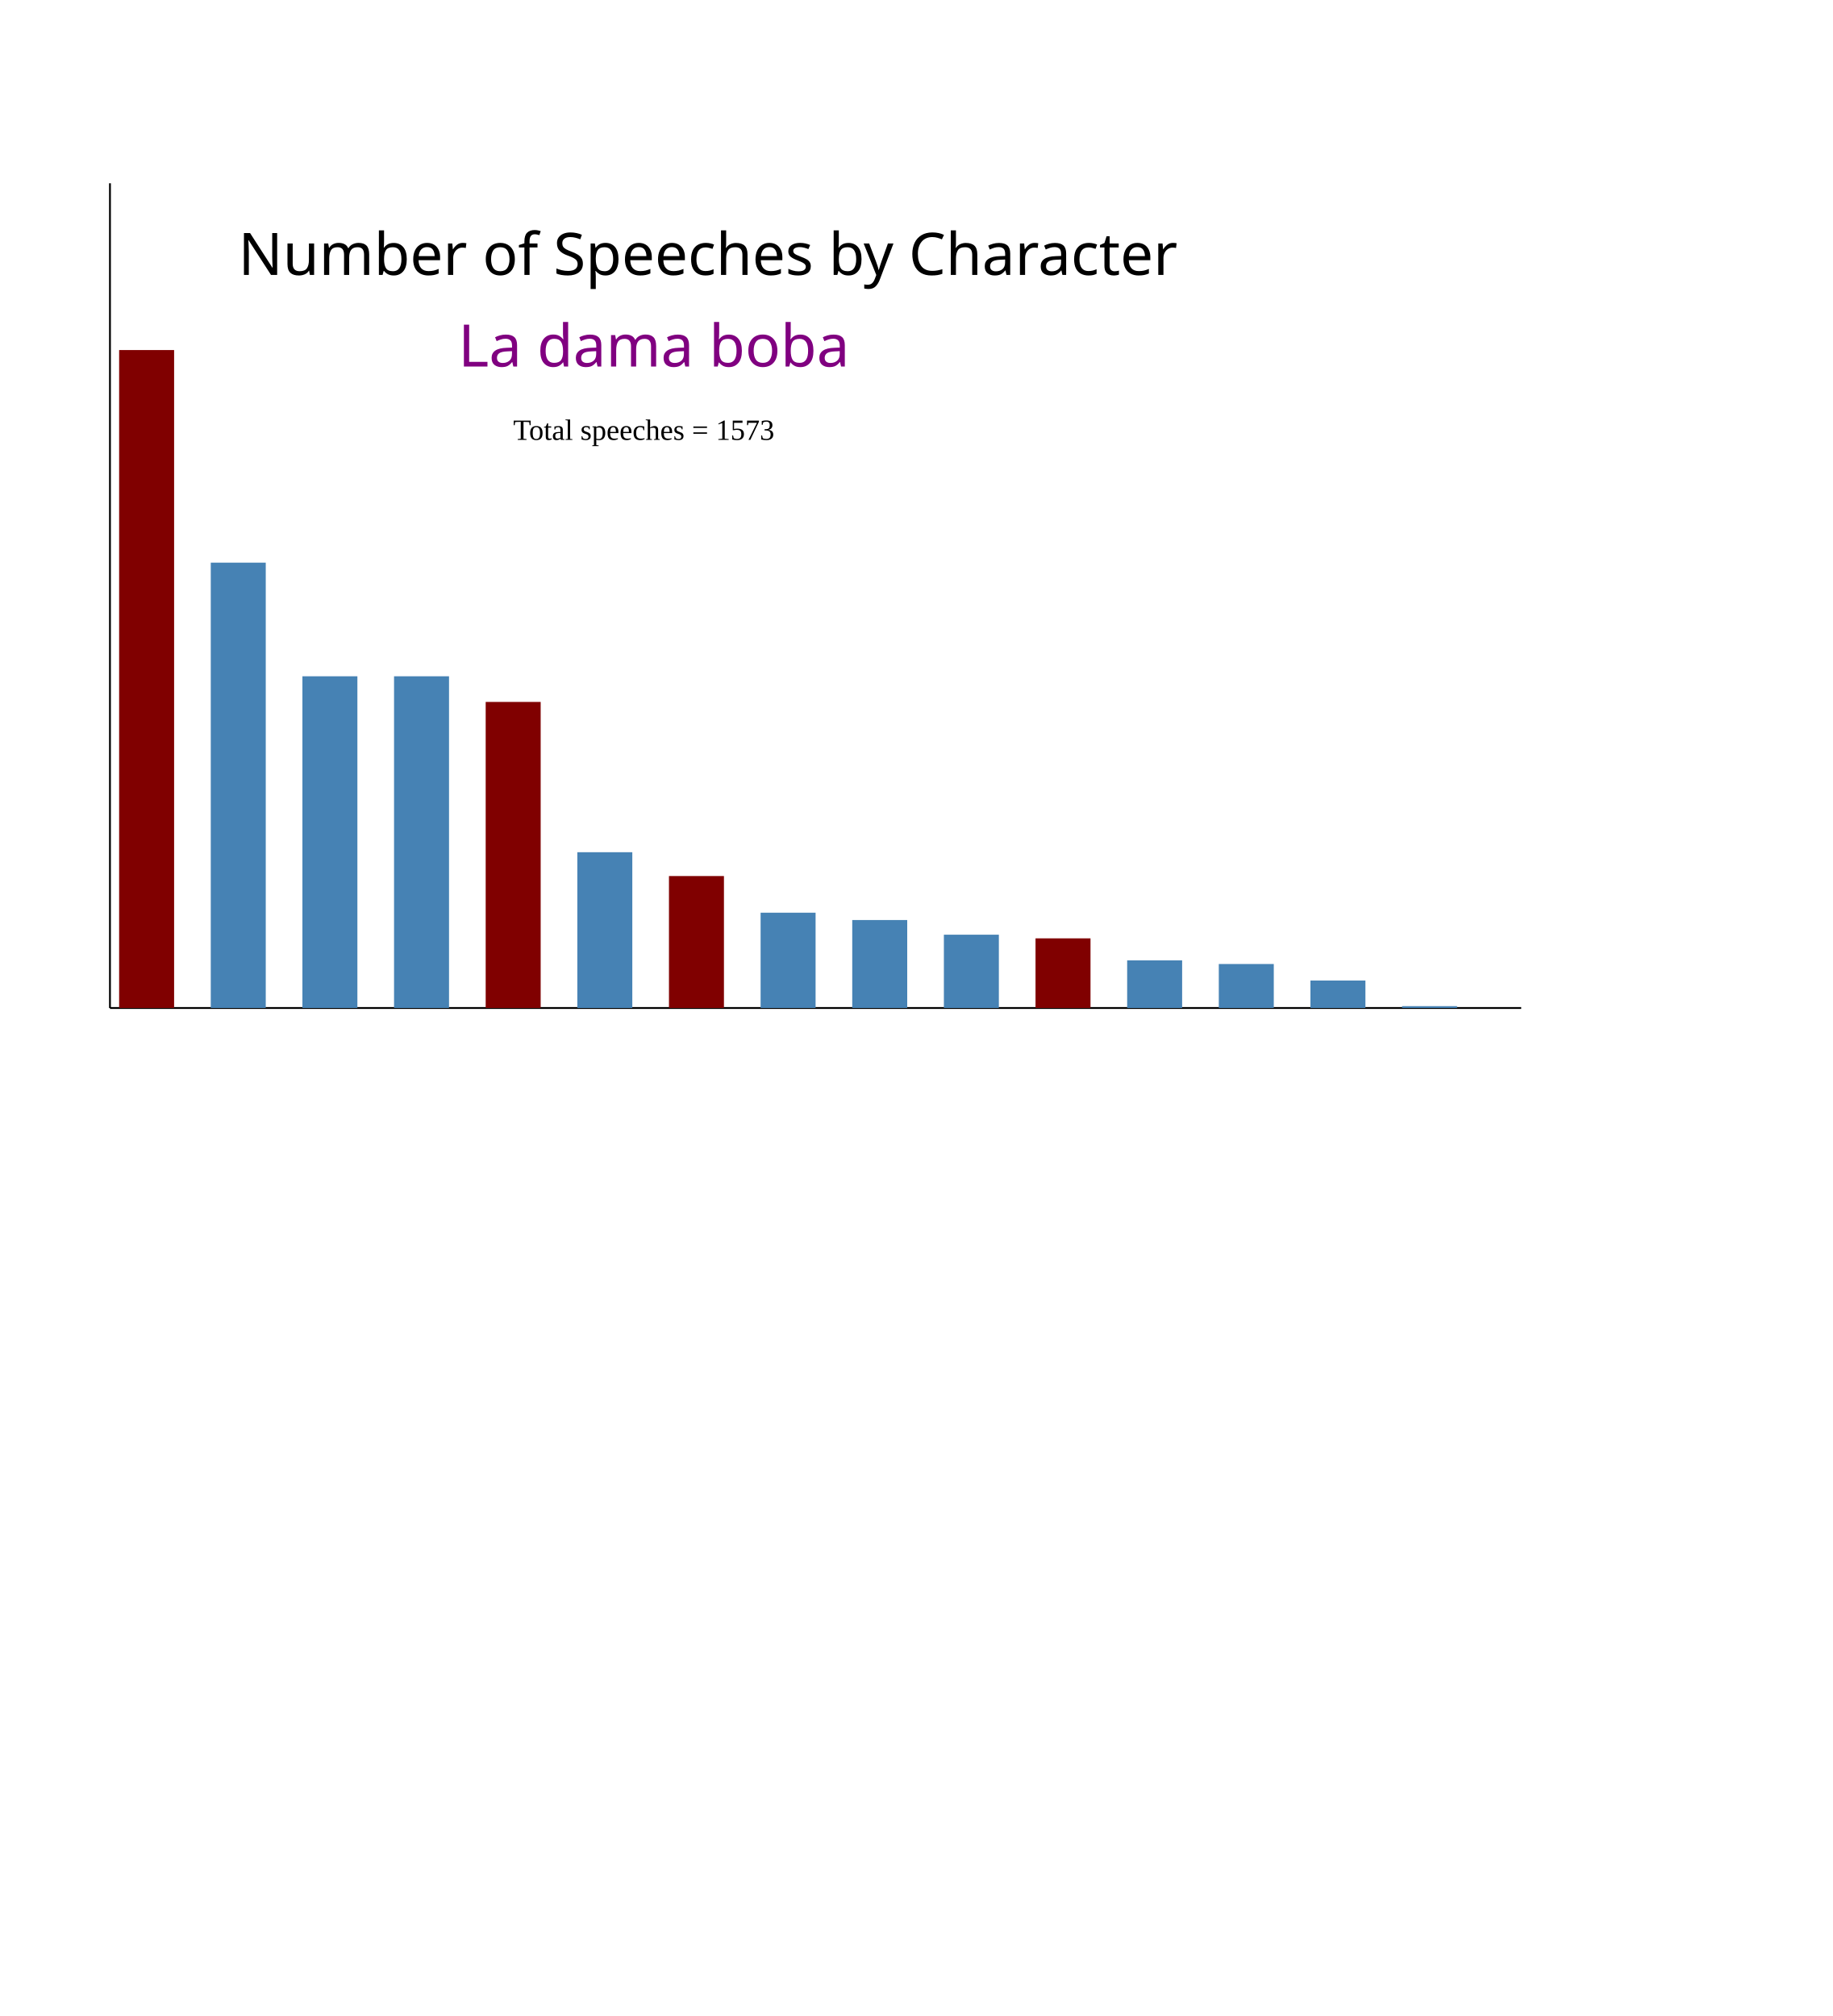
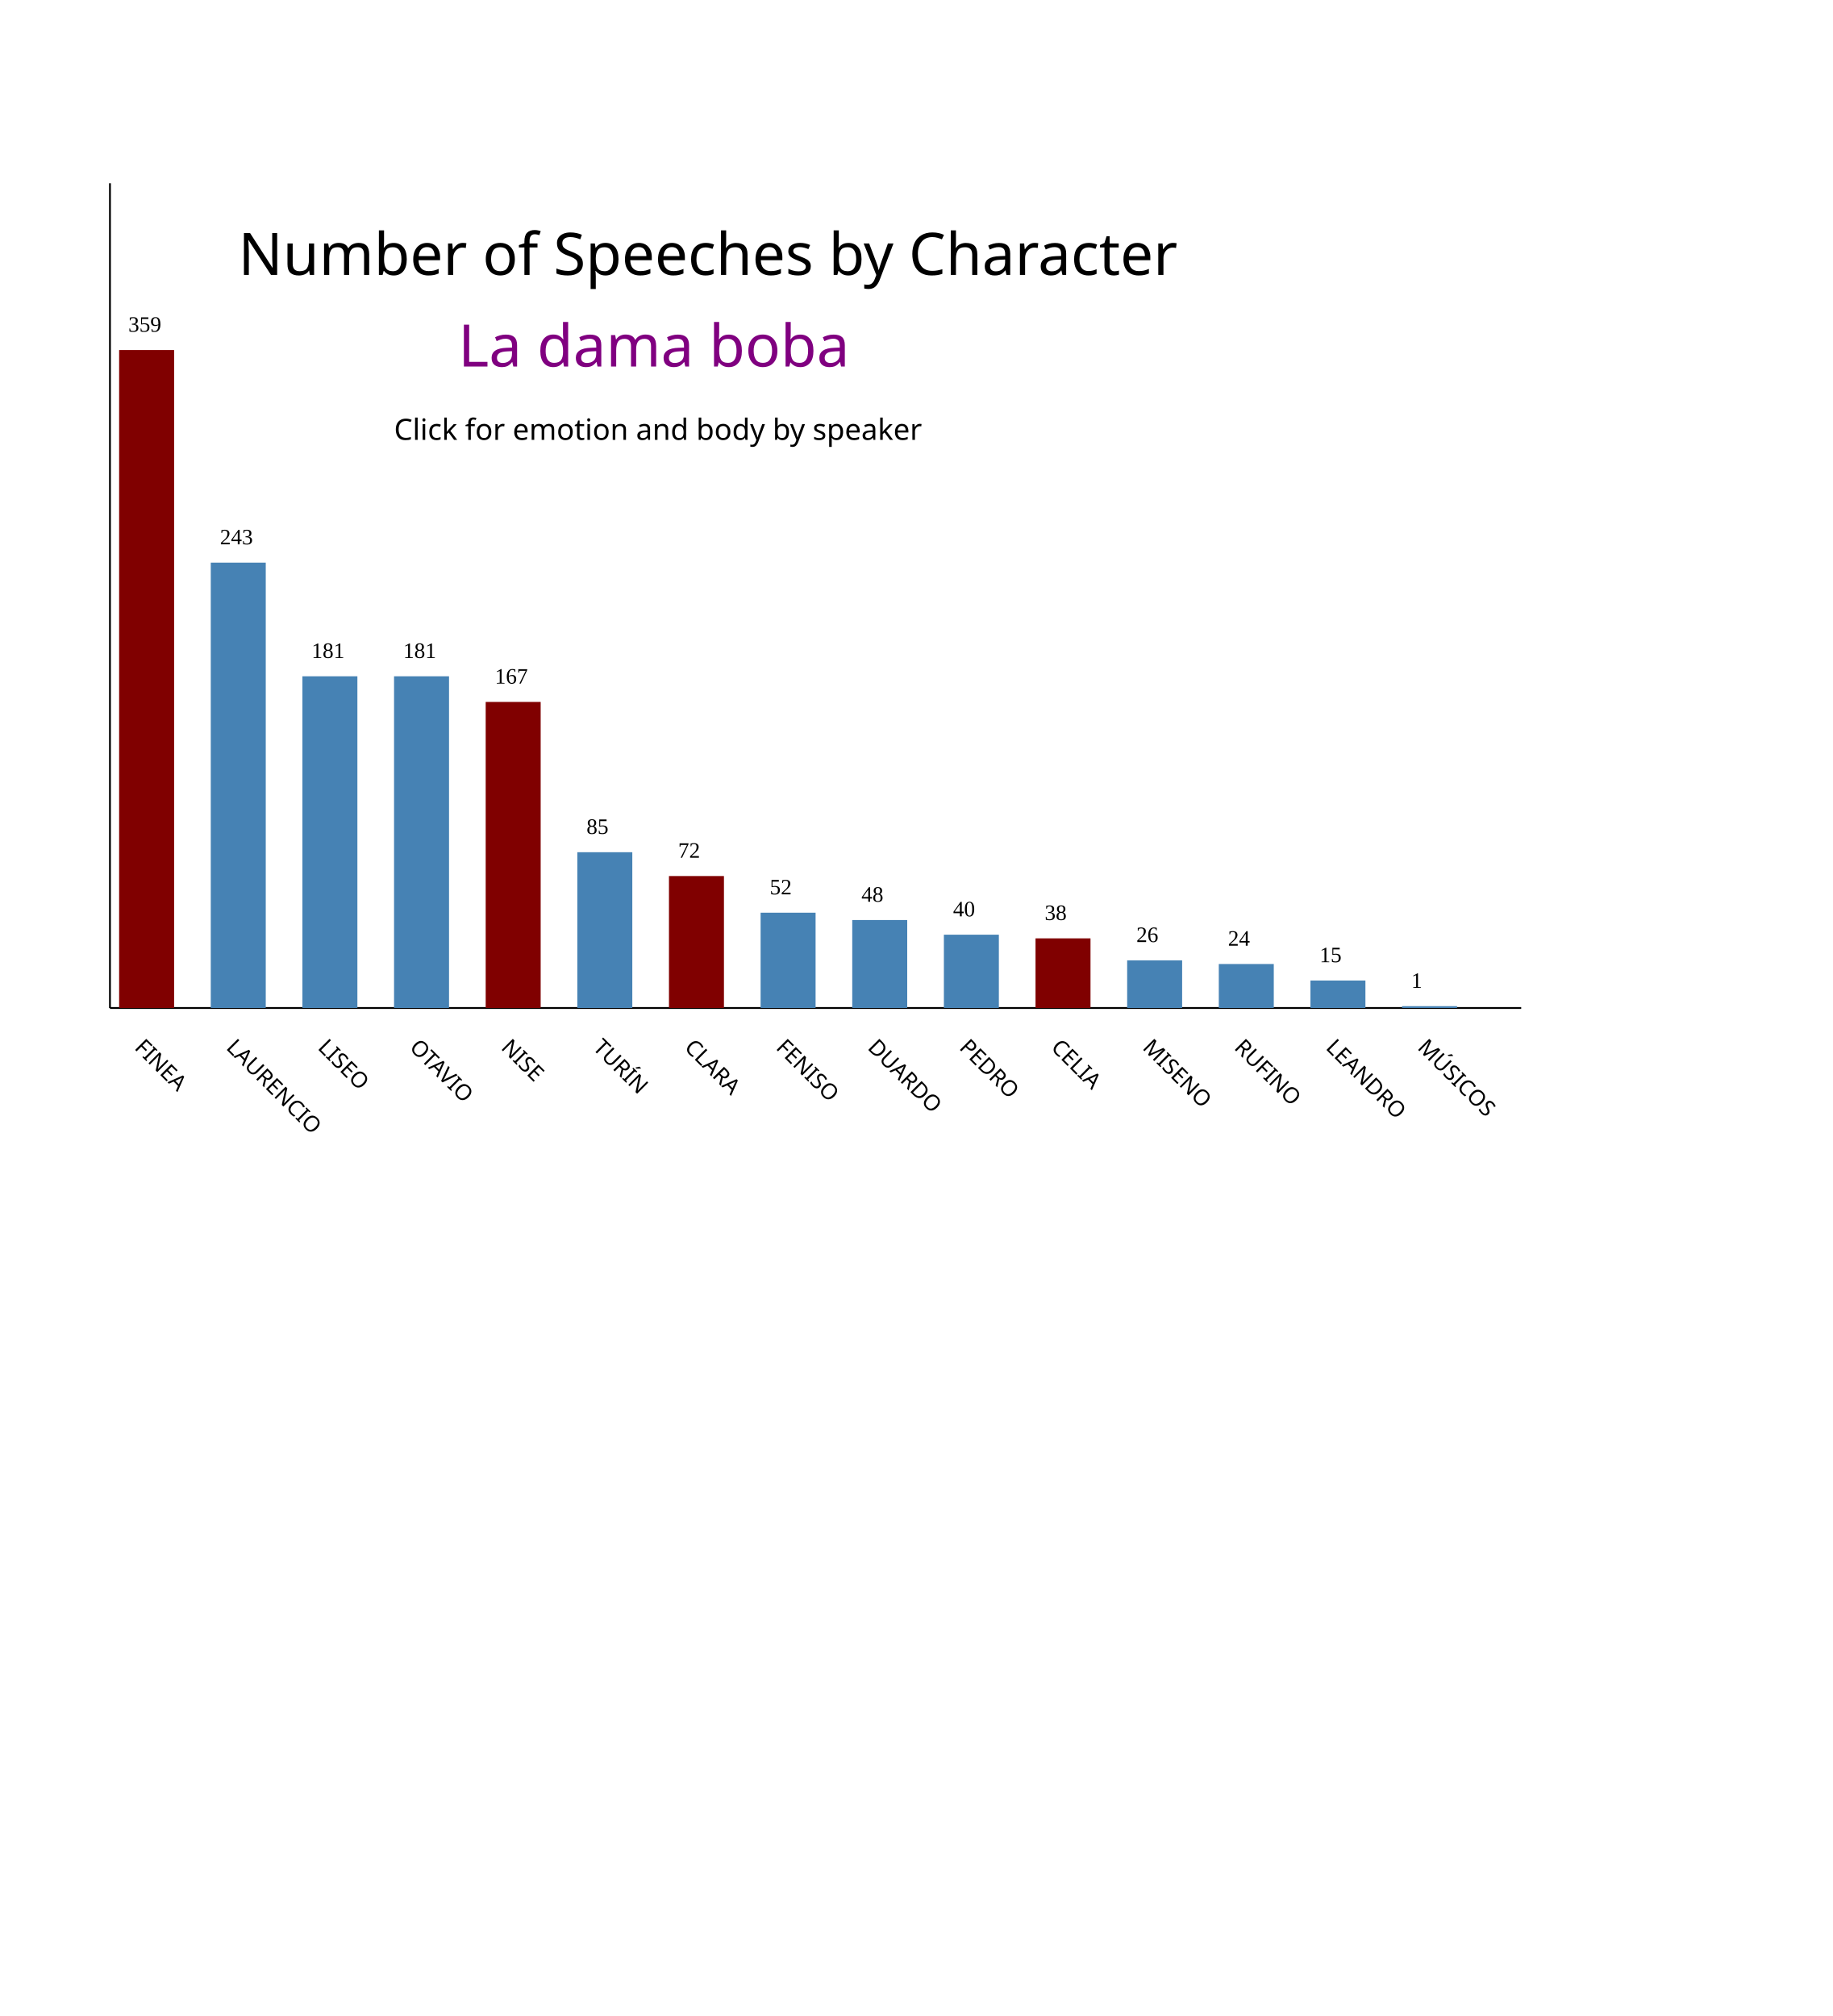
<svg xmlns="http://www.w3.org/2000/svg" width="1000" height="1100" viewBox="0 0 1000 1000">
  <g transform="translate(30, 500)">
    <line x1="30" y1="0" x2="800" y2="0" stroke="black" stroke-width="1" />
    <line x1="30" y1="0" x2="30" y2="-450" stroke="black" stroke-width="1" />
    <text x="100" y="-400" fill="black" font-size="32" font-family="avenir">Number of
                    Speeches by Character</text>
    <text x="220" y="-350" fill="purple" font-size="32" font-family="avenir">La dama
                    boba</text>
-     <text x="250" y="-310" fill="black" font-size="16">Total speeches = 1573</text>
+     <text x="185" y="-310" fill="black" font-size="16" font-family="avenir">Click for emotion and body by speaker</text>
    <line x1="50" x2="50" y1="0" y2="-359" stroke="maroon" stroke-width="30" />
+     <text x="40" y="-369">359</text>
+     <text anchor="50" y="10" transform="translate(50,15)rotate(45)" font-family="avenir">FINEA</text>
    <line x1="100" x2="100" y1="0" y2="-243" stroke="steelblue" stroke-width="30" />
+     <text x="90" y="-253">243</text>
+     <text anchor="100" y="10" transform="translate(100,15)rotate(45)" font-family="avenir">LAURENCIO</text>
    <line x1="150" x2="150" y1="0" y2="-181" stroke="steelblue" stroke-width="30" />
+     <text x="140" y="-191">181</text>
+     <text anchor="150" y="10" transform="translate(150,15)rotate(45)" font-family="avenir">LISEO</text>
    <line x1="200" x2="200" y1="0" y2="-181" stroke="steelblue" stroke-width="30" />
+     <text x="190" y="-191">181</text>
+     <text anchor="200" y="10" transform="translate(200,15)rotate(45)" font-family="avenir">OTAVIO</text>
    <line x1="250" x2="250" y1="0" y2="-167" stroke="maroon" stroke-width="30" />
+     <text x="240" y="-177">167</text>
+     <text anchor="250" y="10" transform="translate(250,15)rotate(45)" font-family="avenir">NISE</text>
    <line x1="300" x2="300" y1="0" y2="-85" stroke="steelblue" stroke-width="30" />
+     <text x="290" y="-95">85</text>
+     <text anchor="300" y="10" transform="translate(300,15)rotate(45)" font-family="avenir">TURÍN</text>
    <line x1="350" x2="350" y1="0" y2="-72" stroke="maroon" stroke-width="30" />
+     <text x="340" y="-82">72</text>
+     <text anchor="350" y="10" transform="translate(350,15)rotate(45)" font-family="avenir">CLARA</text>
    <line x1="400" x2="400" y1="0" y2="-52" stroke="steelblue" stroke-width="30" />
+     <text x="390" y="-62">52</text>
+     <text anchor="400" y="10" transform="translate(400,15)rotate(45)" font-family="avenir">FENISO</text>
    <line x1="450" x2="450" y1="0" y2="-48" stroke="steelblue" stroke-width="30" />
+     <text x="440" y="-58">48</text>
+     <text anchor="450" y="10" transform="translate(450,15)rotate(45)" font-family="avenir">DUARDO</text>
    <line x1="500" x2="500" y1="0" y2="-40" stroke="steelblue" stroke-width="30" />
+     <text x="490" y="-50">40</text>
+     <text anchor="500" y="10" transform="translate(500,15)rotate(45)" font-family="avenir">PEDRO</text>
    <line x1="550" x2="550" y1="0" y2="-38" stroke="maroon" stroke-width="30" />
+     <text x="540" y="-48">38</text>
+     <text anchor="550" y="10" transform="translate(550,15)rotate(45)" font-family="avenir">CELIA</text>
    <line x1="600" x2="600" y1="0" y2="-26" stroke="steelblue" stroke-width="30" />
+     <text x="590" y="-36">26</text>
+     <text anchor="600" y="10" transform="translate(600,15)rotate(45)" font-family="avenir">MISENO</text>
    <line x1="650" x2="650" y1="0" y2="-24" stroke="steelblue" stroke-width="30" />
+     <text x="640" y="-34">24</text>
+     <text anchor="650" y="10" transform="translate(650,15)rotate(45)" font-family="avenir">RUFINO</text>
    <line x1="700" x2="700" y1="0" y2="-15" stroke="steelblue" stroke-width="30" />
+     <text x="690" y="-25">15</text>
+     <text anchor="700" y="10" transform="translate(700,15)rotate(45)" font-family="avenir">LEANDRO</text>
    <line x1="750" x2="750" y1="0" y2="-1" stroke="steelblue" stroke-width="30" />
+     <text x="740" y="-11">1</text>
+     <text anchor="750" y="10" transform="translate(750,15)rotate(45)" font-family="avenir">MÚSICOS</text>
  </g>
</svg>
